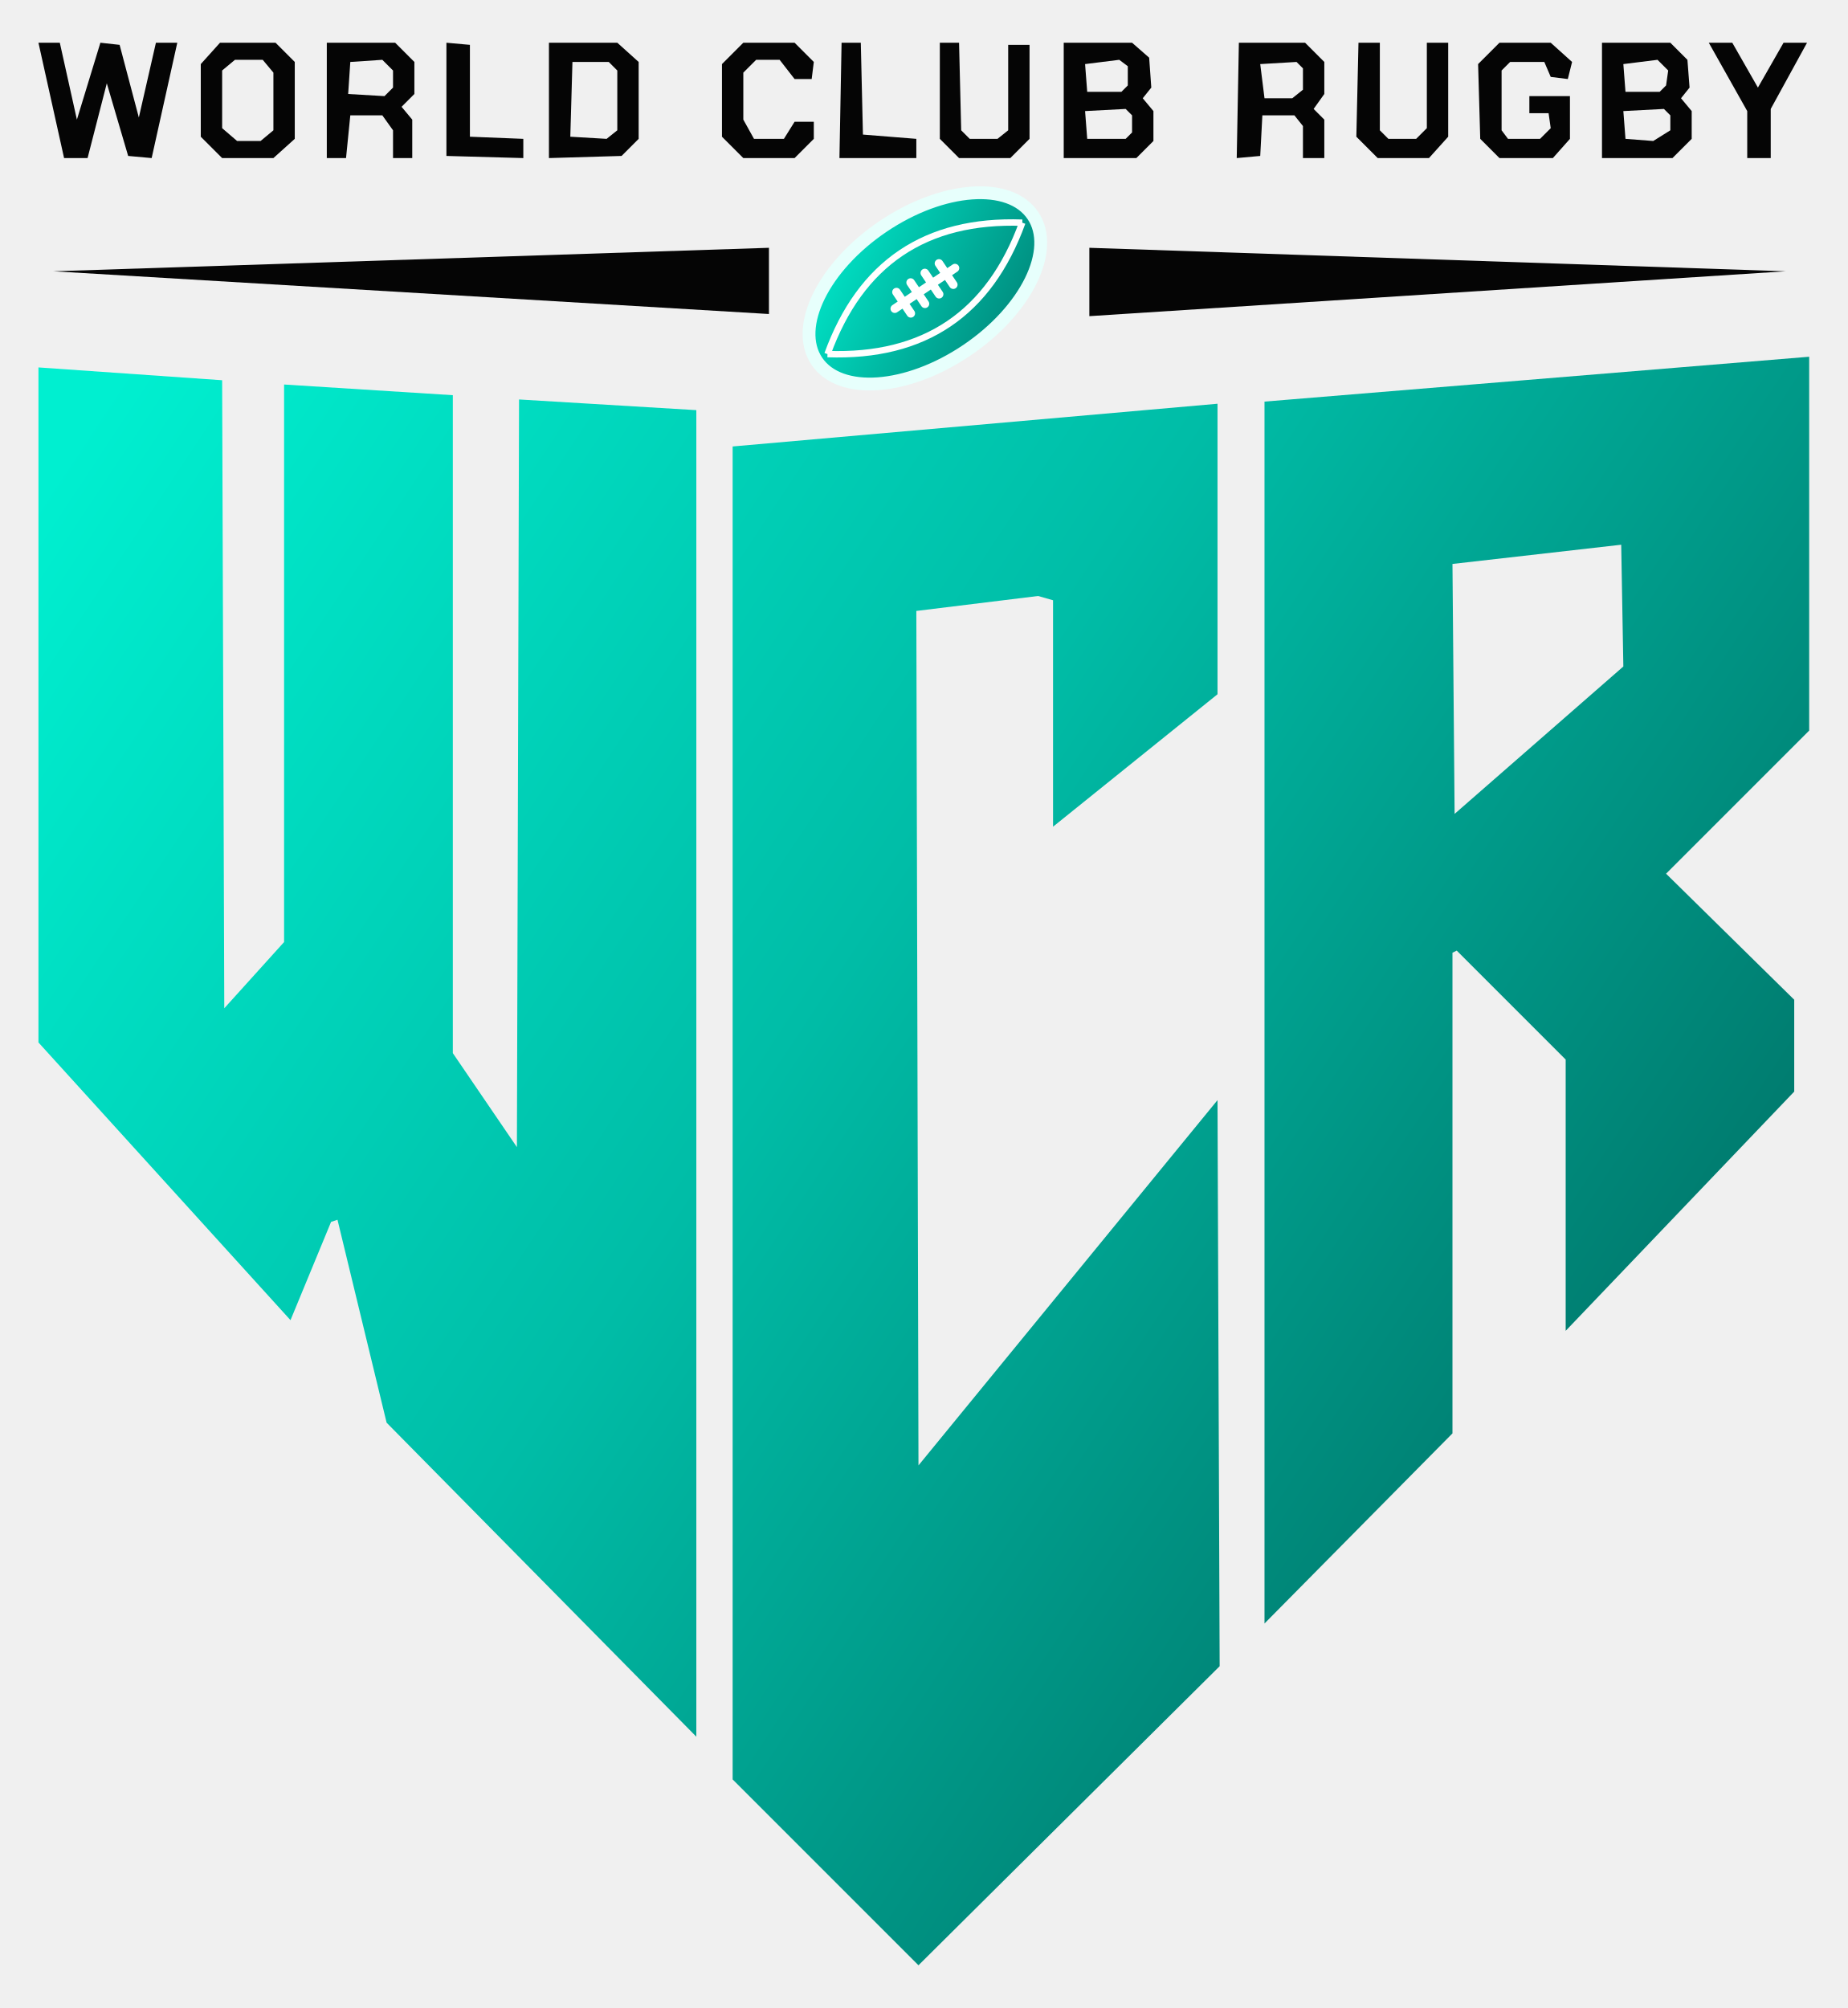
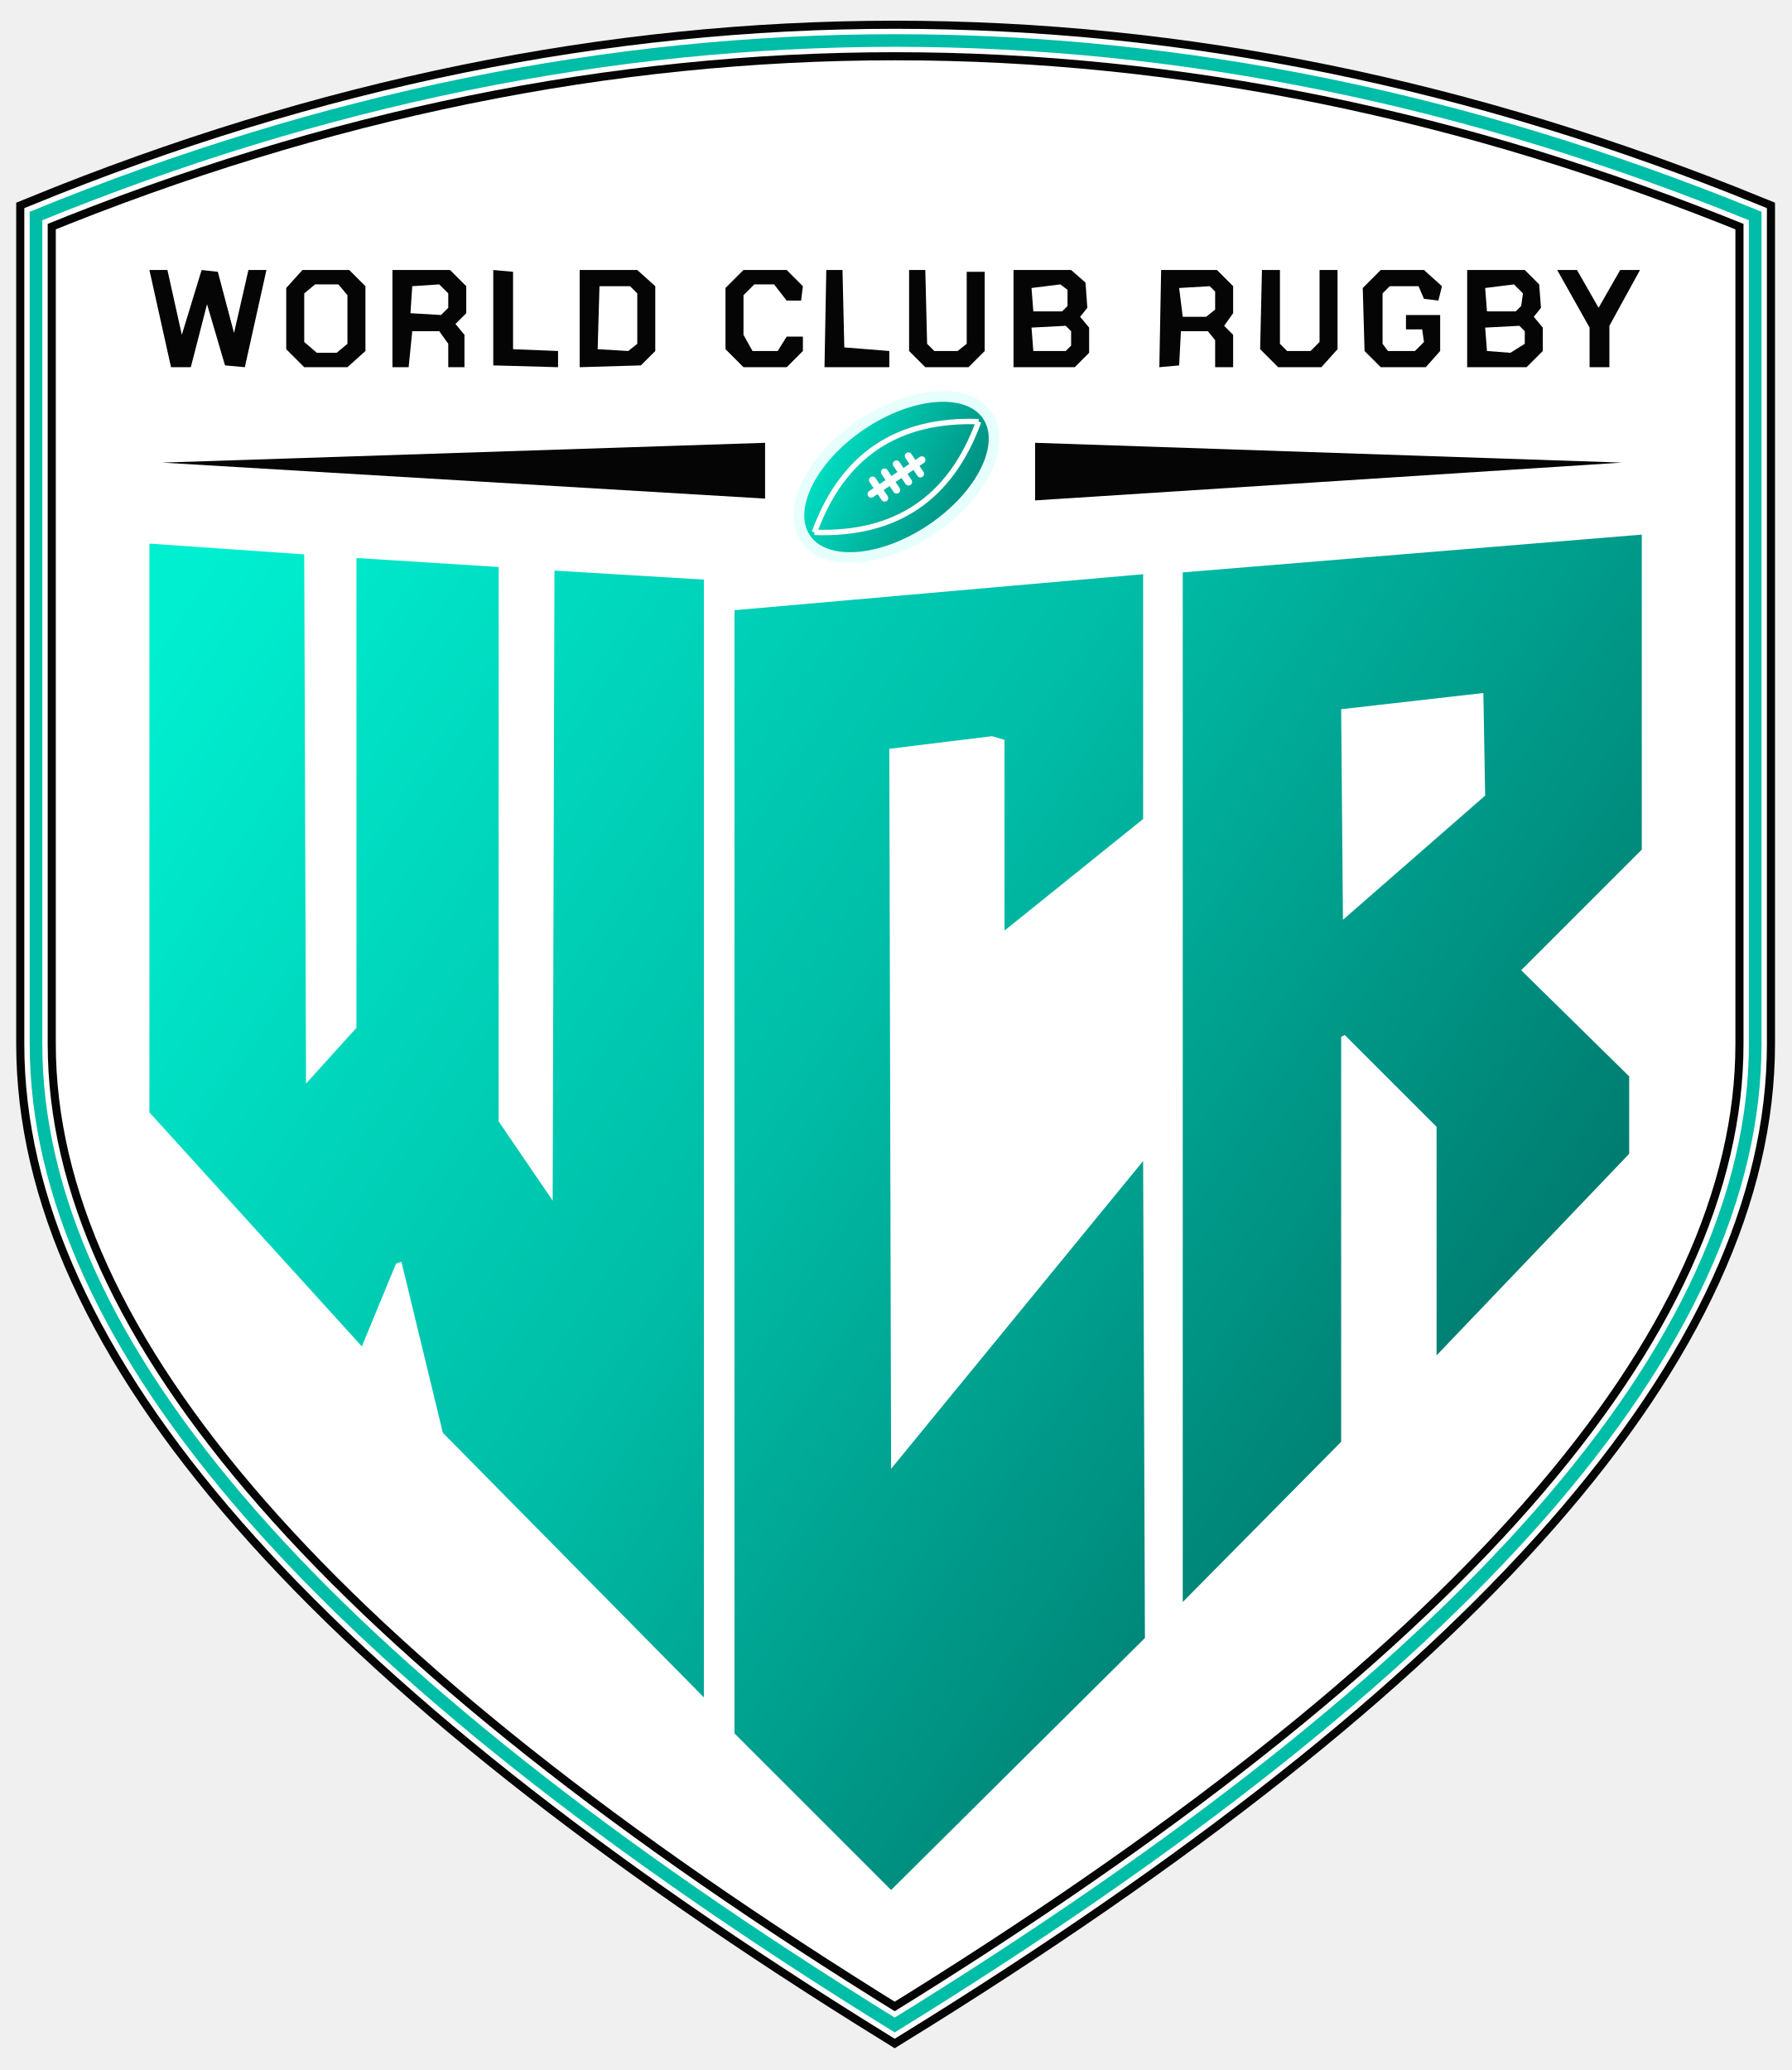
- <svg xmlns="http://www.w3.org/2000/svg" role="img" aria-label="World Club Rugby stacked logo" viewBox="130 230 865 940">
+ <svg xmlns="http://www.w3.org/2000/svg" role="img" aria-label="World Club Rugby stacked logo" viewBox="65 100 995 1150">
  <defs>
    <linearGradient id="teal" gradientUnits="userSpaceOnUse" x1="170" y1="430" x2="970" y2="960">
      <stop stop-color="#00efd0" />
      <stop offset=".45" stop-color="#00bda7" />
      <stop offset="1" stop-color="#00695f" />
    </linearGradient>
    <linearGradient id="bg" x2="1" y2="1">
      <stop stop-color="#00efd0" />
      <stop offset="1" stop-color="#007f73" />
    </linearGradient>
  </defs>
+   <path d="M85 220 Q562 25 1040 220 L1040 680 Q1040 930 562 1225 Q85 930 85 680 Z" fill="white" stroke="#050505" stroke-width="22" />
+   <path d="M85 220 Q562 25 1040 220 L1040 680 Q1040 930 562 1225 Q85 930 85 680 Z" fill="none" stroke="white" stroke-width="13" />
+   <path d="M85 220 Q562 25 1040 220 L1040 680 Q1040 930 562 1225 Q85 930 85 680 Z" fill="none" stroke="#00bda7" stroke-width="7" />
  <g fill="#050505">
    <path fill-rule="evenodd" d="M890,282L909,281L912,284L912,291L904,296L891,295Z M638,282L657,281L660,284L660,292L657,295L639,295Z M720,260L737,259L740,262L740,272L735,276L722,276Z M398,259L415,259L419,263L419,291L414,295L397,294Z M890,260L906,258L911,263L910,270L907,273L891,273Z M638,260L654,258L658,261L658,270L655,273L639,273Z M314,263L314,271L310,275L293,274L294,259L309,258Z M240,258L253,258L258,264L258,291L252,296L241,296L234,290L234,263Z M930,250L948,282L948,304L959,304L959,281L976,250L965,250L953,271L941,250Z M880,250L880,304L913,304L922,295L922,282L917,276L921,271L920,258L912,250Z M832,250L822,260L823,295L832,304L857,304L865,295L865,275L846,275L846,283L855,283L856,290L851,295L836,295L833,291L833,263L837,259L853,259L856,266L864,267L866,259L856,250Z M766,250L765,294L775,304L799,304L808,294L808,250L798,250L798,290L793,295L780,295L776,291L776,250Z M710,250L709,304L720,303L721,284L736,284L740,289L740,304L750,304L750,286L745,281L750,274L750,259L741,250Z M628,250L628,304L662,304L670,296L670,282L665,276L669,271L668,257L660,250Z M570,250L570,295L579,304L603,304L612,295L612,251L602,251L602,291L597,295L584,295L580,291L579,250Z M524,250L523,304L559,304L559,295L534,293L533,250Z M478,250L468,260L468,294L478,304L502,304L511,295L511,287L502,287L497,295L483,295L478,286L478,264L484,258L495,258L502,267L510,267L511,259L502,250Z M387,250L387,304L421,303L429,295L429,259L419,250Z M339,250L339,303L375,304L375,295L350,294L350,251Z M283,250L283,304L292,304L294,284L309,284L314,291L314,304L323,304L323,286L318,280L324,274L324,259L315,250Z M233,250L224,260L224,294L234,304L258,304L268,295L268,259L259,250Z M148,250L160,304L171,304L180,269L190,303L201,304L213,250L203,250L195,285L186,251L177,250L166,286L158,250Z" />
    <path d="M640 378L966 357L640 346ZM490 377L490 346L155 357Z" />
  </g>
  <g transform="translate(563 365) rotate(-34)">
    <ellipse rx="61" ry="35" fill="url(#bg)" stroke="#e7fffc" stroke-width="6" />
    <path d="M-55 0Q0-40 55 0M-55 0Q0 40 55 0" stroke="#fff" stroke-width="3" fill="none" />
    <path d="M-17 0H17M-12-6V6M-4-6V6M4-6V6M12-6V6" stroke="white" stroke-width="4" stroke-linecap="round" />
  </g>
  <g fill="url(#teal)">
    <path fill-rule="evenodd" d="M889,485L890,542L811,611L810,494Z M700,419L473,439L473,1063L560,1150L701,1010L700,745L560,916L559,516L616,509L623,511L623,617L700,555Z M148,402L148,718L266,848L285,802L288,801L311,896L456,1043L456,422L373,417L372,767L342,723L342,415L263,410L263,671L235,702L234,408Z M977,397L722,418L722,990L810,901L810,676L812,675L863,726L863,853L970,741L970,698L910,639L977,572Z" />
  </g>
</svg>
